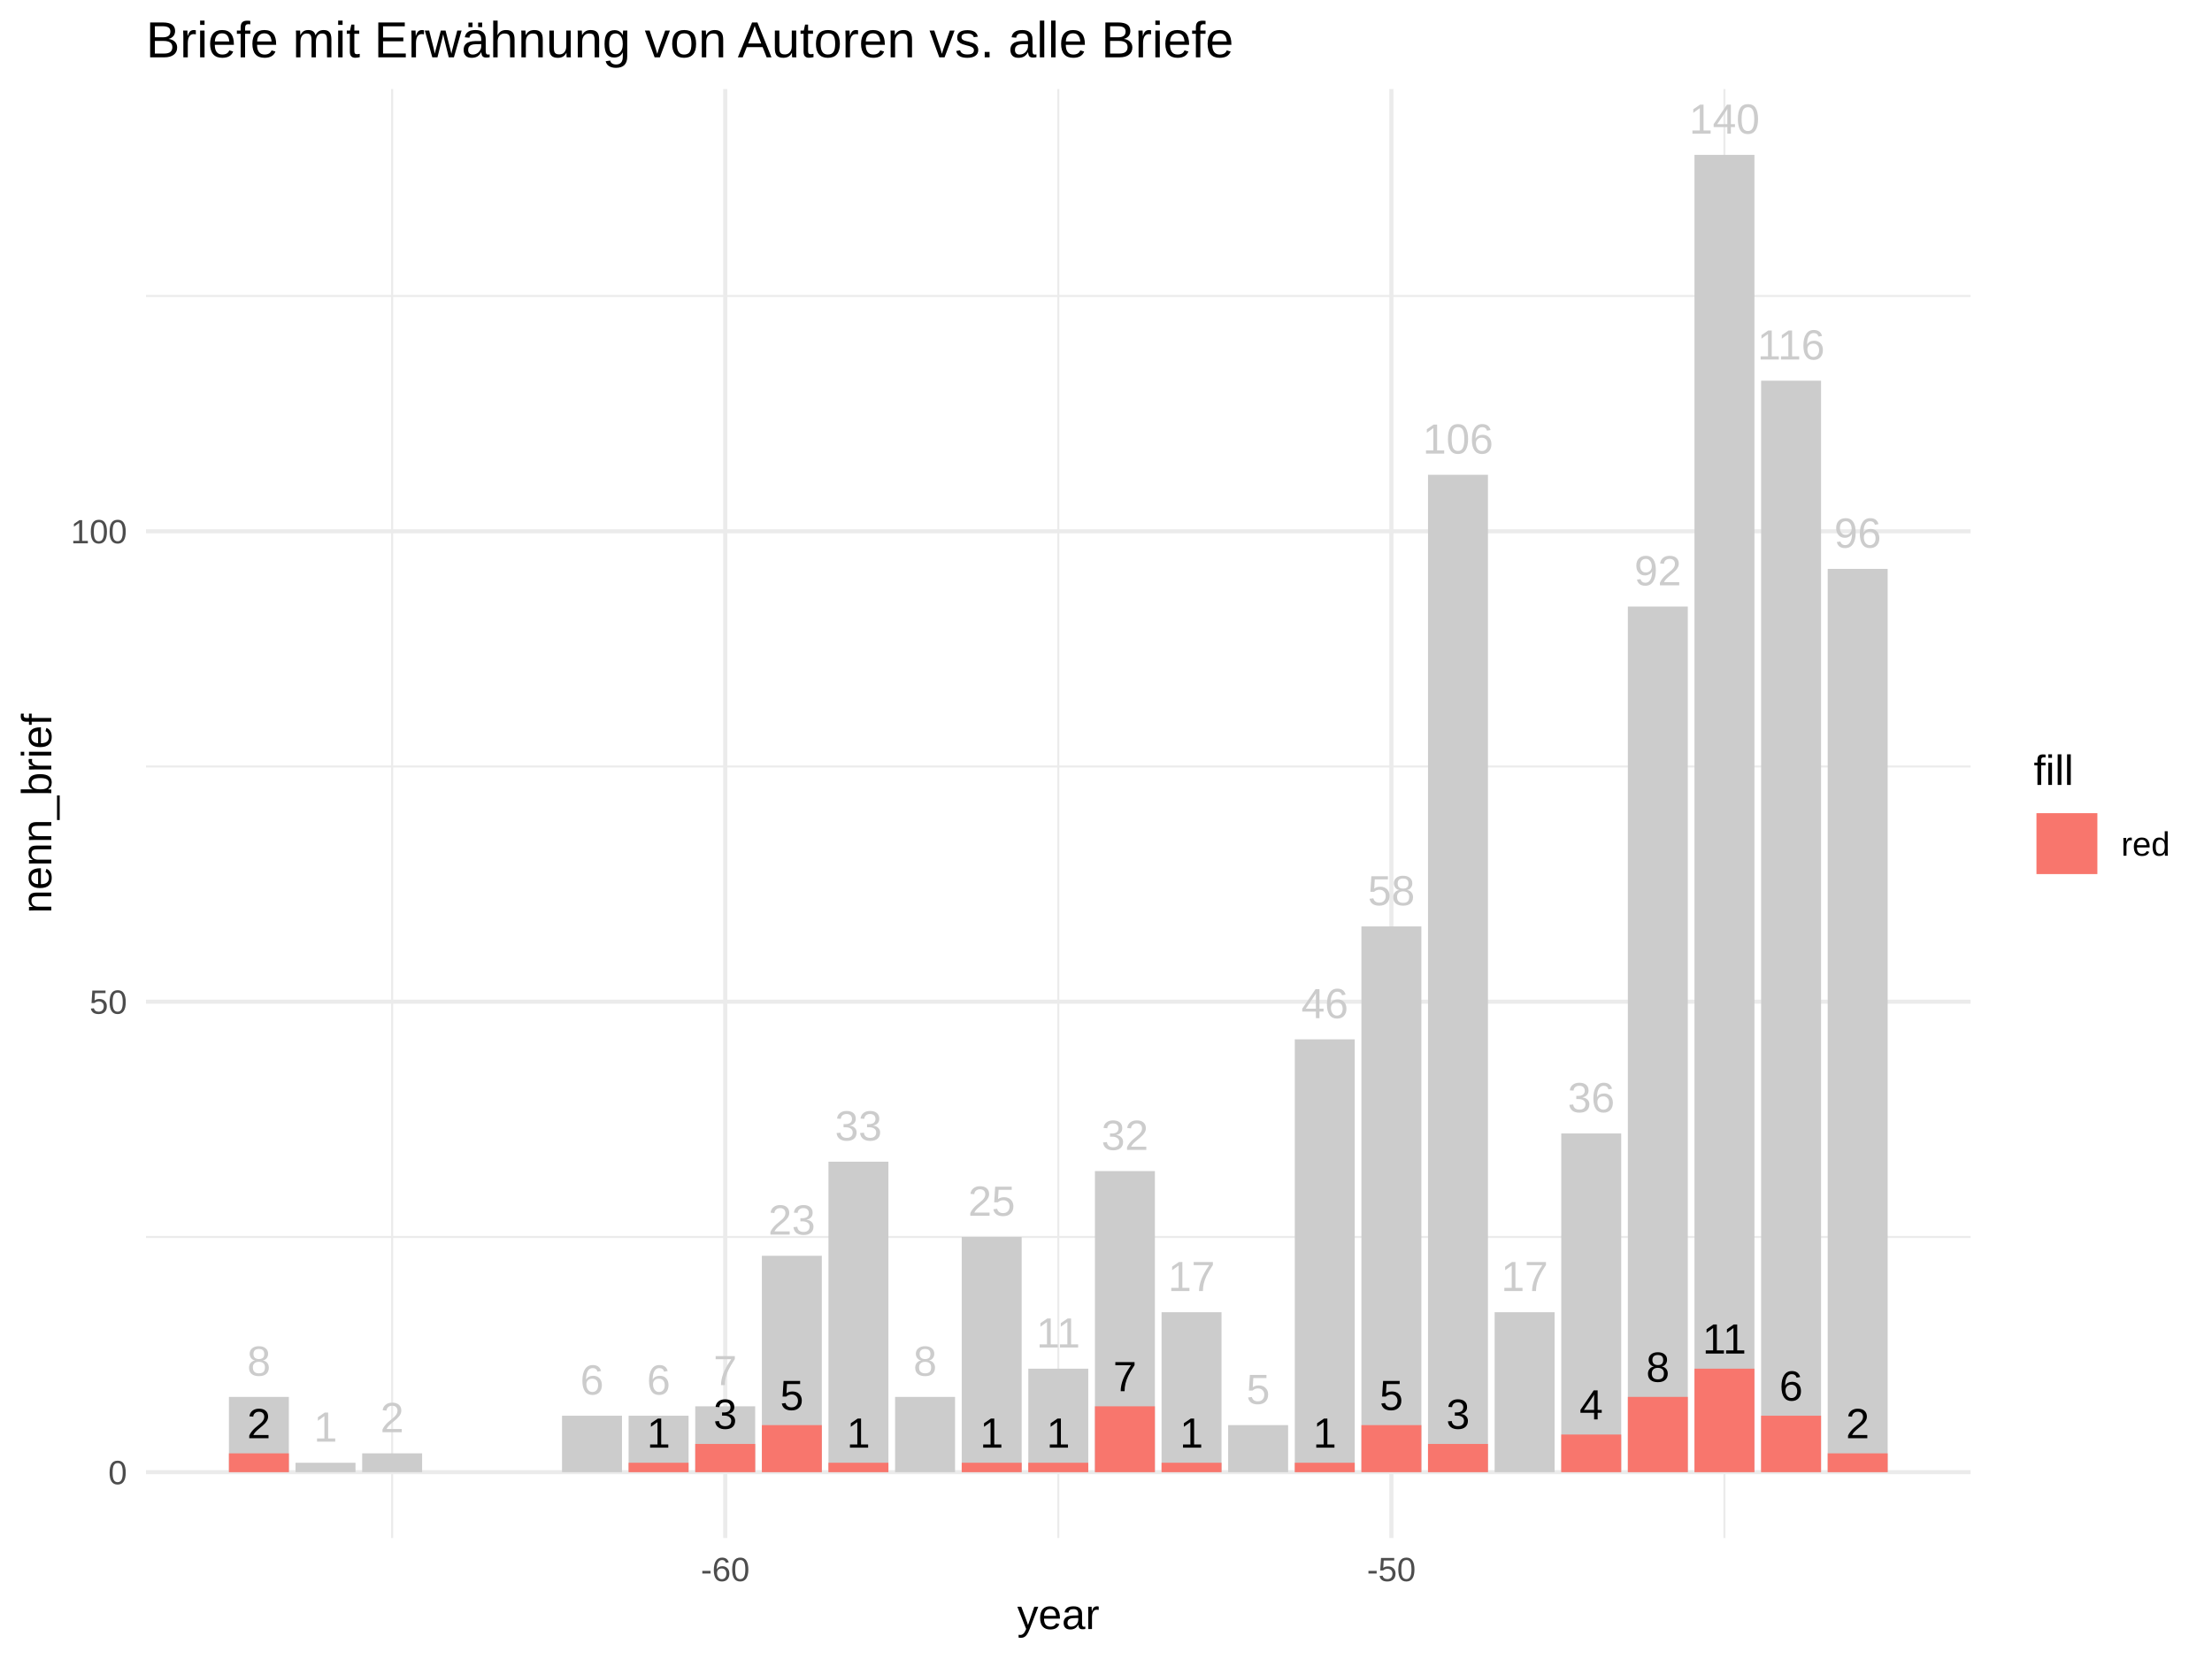
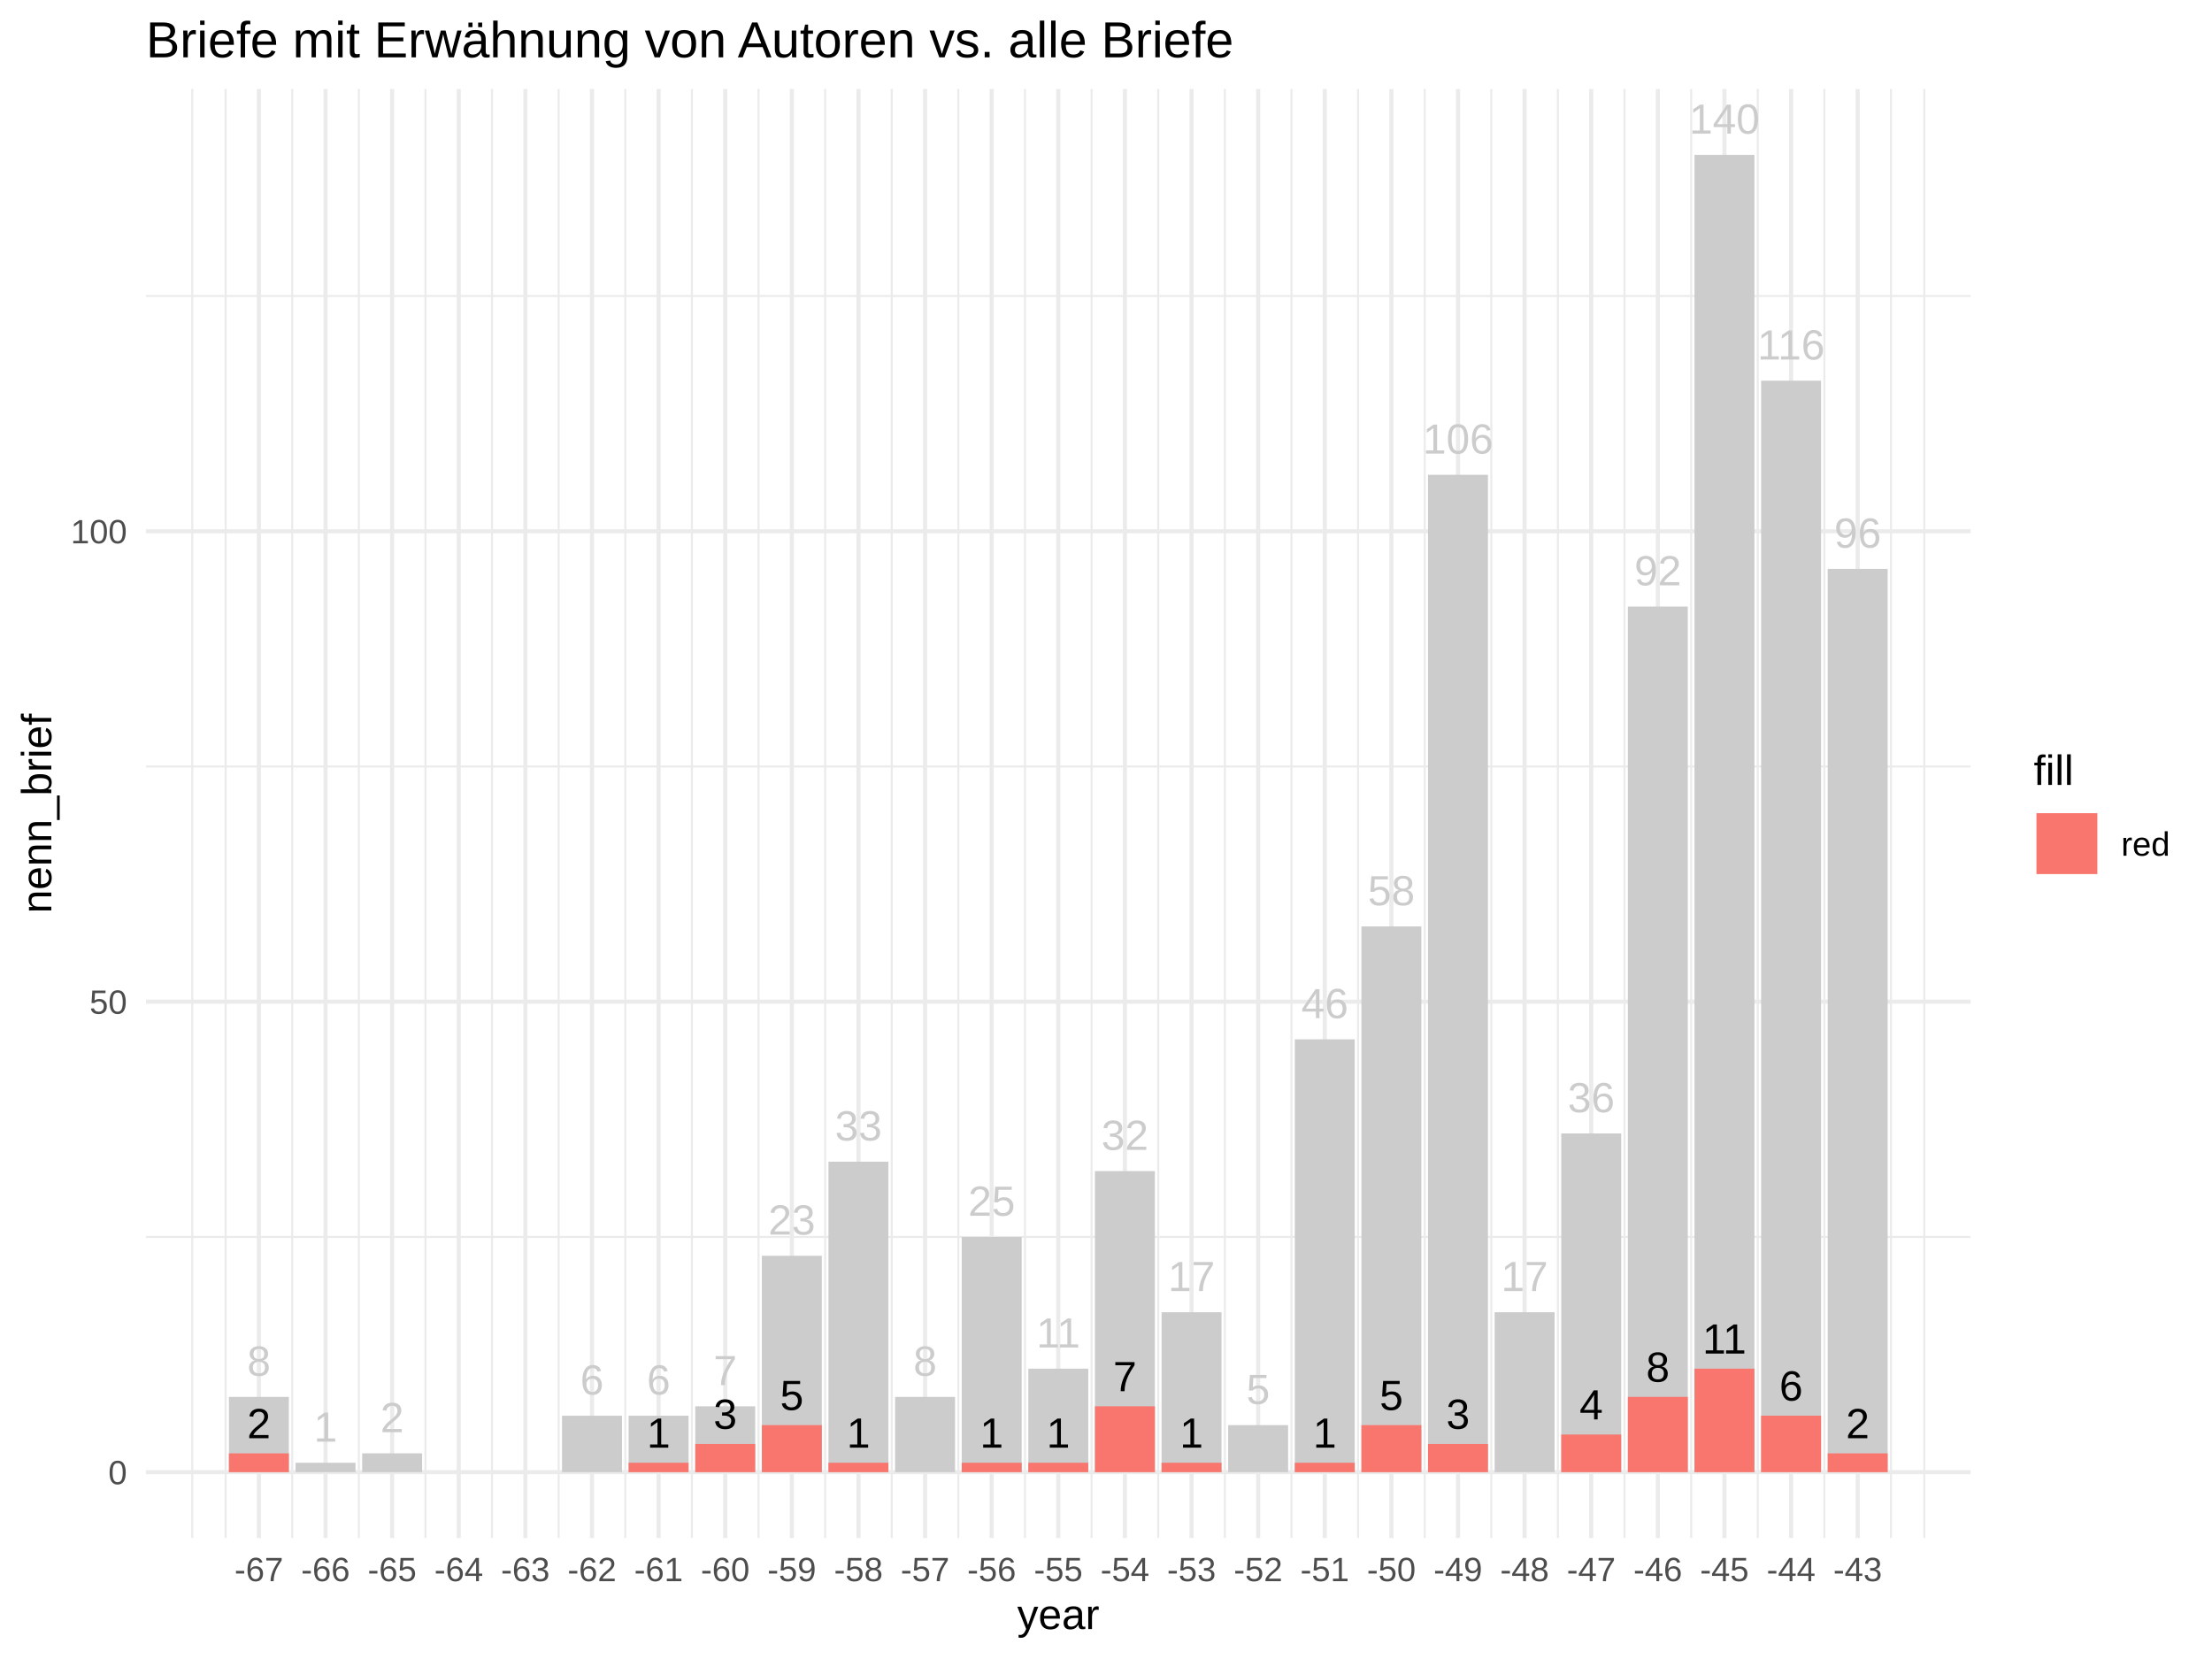
<svg xmlns="http://www.w3.org/2000/svg" width="576.00pt" height="432.00pt" viewBox="0 0 576.00 432.00">
  <g class="svglite">
    <defs>
      <style type="text/css">
    .svglite line, .svglite polyline, .svglite polygon, .svglite path, .svglite rect, .svglite circle {
      fill: none;
      stroke: #000000;
      stroke-linecap: round;
      stroke-linejoin: round;
      stroke-miterlimit: 10.00;
    }
    .svglite text {
      white-space: pre;
    }
    .svglite g.glyphgroup path {
      fill: inherit;
      stroke: none;
    }
  </style>
    </defs>
    <rect width="100%" height="100%" style="stroke: none; fill: #FFFFFF;" />
    <defs>
      <clipPath id="cpMC4wMHw1NzYuMDB8MC4wMHw0MzIuMDA=">
        <rect x="0.00" y="0.00" width="576.00" height="432.00" />
      </clipPath>
    </defs>
    <g clip-path="url(#cpMC4wMHw1NzYuMDB8MC4wMHw0MzIuMDA=)">
      <rect x="0.00" y="0" width="576.00" height="432.00" style="stroke-width: 1.07; stroke: none; fill: #FFFFFF;" />
    </g>
    <defs>
      <clipPath id="cpMzguMDJ8NTEzLjE0fDIzLjE4fDQwMC41MA==">
        <rect x="38.02" y="23.18" width="475.12" height="377.33" />
      </clipPath>
    </defs>
    <g clip-path="url(#cpMzguMDJ8NTEzLjE0fDIzLjE4fDQwMC41MA==)">
      <polyline points="38.02,322.10 513.14,322.10 " style="stroke-width: 0.53; stroke: #EBEBEB; stroke-linecap: butt;" />
      <polyline points="38.02,199.59 513.14,199.59 " style="stroke-width: 0.53; stroke: #EBEBEB; stroke-linecap: butt;" />
      <polyline points="38.02,77.08 513.14,77.08 " style="stroke-width: 0.53; stroke: #EBEBEB; stroke-linecap: butt;" />
-       <polyline points="102.11,400.50 102.11,23.18 " style="stroke-width: 0.53; stroke: #EBEBEB; stroke-linecap: butt;" />
-       <polyline points="275.58,400.50 275.58,23.18 " style="stroke-width: 0.53; stroke: #EBEBEB; stroke-linecap: butt;" />
-       <polyline points="449.04,400.50 449.04,23.18 " style="stroke-width: 0.53; stroke: #EBEBEB; stroke-linecap: butt;" />
+       <polyline points="50.07,400.50 50.07,23.18 " style="stroke-width: 0.53; stroke: #EBEBEB; stroke-linecap: butt;" />
+       <polyline points="58.75,400.50 58.75,23.18 " style="stroke-width: 0.53; stroke: #EBEBEB; stroke-linecap: butt;" />
+       <polyline points="76.09,400.50 76.09,23.18 " style="stroke-width: 0.53; stroke: #EBEBEB; stroke-linecap: butt;" />
+       <polyline points="93.44,400.50 93.44,23.18 " style="stroke-width: 0.53; stroke: #EBEBEB; stroke-linecap: butt;" />
+       <polyline points="110.79,400.50 110.79,23.18 " style="stroke-width: 0.53; stroke: #EBEBEB; stroke-linecap: butt;" />
+       <polyline points="128.13,400.50 128.13,23.18 " style="stroke-width: 0.53; stroke: #EBEBEB; stroke-linecap: butt;" />
+       <polyline points="145.48,400.50 145.48,23.18 " style="stroke-width: 0.53; stroke: #EBEBEB; stroke-linecap: butt;" />
+       <polyline points="162.83,400.50 162.83,23.18 " style="stroke-width: 0.53; stroke: #EBEBEB; stroke-linecap: butt;" />
+       <polyline points="180.17,400.50 180.17,23.18 " style="stroke-width: 0.53; stroke: #EBEBEB; stroke-linecap: butt;" />
+       <polyline points="197.52,400.50 197.52,23.18 " style="stroke-width: 0.53; stroke: #EBEBEB; stroke-linecap: butt;" />
+       <polyline points="214.87,400.50 214.87,23.18 " style="stroke-width: 0.53; stroke: #EBEBEB; stroke-linecap: butt;" />
+       <polyline points="232.21,400.50 232.21,23.18 " style="stroke-width: 0.53; stroke: #EBEBEB; stroke-linecap: butt;" />
+       <polyline points="249.56,400.50 249.56,23.18 " style="stroke-width: 0.53; stroke: #EBEBEB; stroke-linecap: butt;" />
+       <polyline points="266.91,400.50 266.91,23.18 " style="stroke-width: 0.53; stroke: #EBEBEB; stroke-linecap: butt;" />
+       <polyline points="284.25,400.50 284.25,23.18 " style="stroke-width: 0.53; stroke: #EBEBEB; stroke-linecap: butt;" />
+       <polyline points="301.60,400.50 301.60,23.18 " style="stroke-width: 0.53; stroke: #EBEBEB; stroke-linecap: butt;" />
+       <polyline points="318.95,400.50 318.95,23.18 " style="stroke-width: 0.53; stroke: #EBEBEB; stroke-linecap: butt;" />
+       <polyline points="336.29,400.50 336.29,23.18 " style="stroke-width: 0.53; stroke: #EBEBEB; stroke-linecap: butt;" />
+       <polyline points="353.64,400.50 353.64,23.18 " style="stroke-width: 0.53; stroke: #EBEBEB; stroke-linecap: butt;" />
+       <polyline points="370.99,400.50 370.99,23.18 " style="stroke-width: 0.53; stroke: #EBEBEB; stroke-linecap: butt;" />
+       <polyline points="388.33,400.50 388.33,23.18 " style="stroke-width: 0.53; stroke: #EBEBEB; stroke-linecap: butt;" />
+       <polyline points="405.68,400.50 405.68,23.18 " style="stroke-width: 0.53; stroke: #EBEBEB; stroke-linecap: butt;" />
+       <polyline points="423.02,400.50 423.02,23.18 " style="stroke-width: 0.53; stroke: #EBEBEB; stroke-linecap: butt;" />
+       <polyline points="440.37,400.50 440.37,23.18 " style="stroke-width: 0.53; stroke: #EBEBEB; stroke-linecap: butt;" />
+       <polyline points="457.72,400.50 457.72,23.18 " style="stroke-width: 0.53; stroke: #EBEBEB; stroke-linecap: butt;" />
+       <polyline points="475.06,400.50 475.06,23.18 " style="stroke-width: 0.53; stroke: #EBEBEB; stroke-linecap: butt;" />
+       <polyline points="492.41,400.50 492.41,23.18 " style="stroke-width: 0.53; stroke: #EBEBEB; stroke-linecap: butt;" />
+       <polyline points="501.08,400.50 501.08,23.18 " style="stroke-width: 0.53; stroke: #EBEBEB; stroke-linecap: butt;" />
      <polyline points="38.02,383.35 513.14,383.35 " style="stroke-width: 1.07; stroke: #EBEBEB; stroke-linecap: butt;" />
      <polyline points="38.02,260.84 513.14,260.84 " style="stroke-width: 1.07; stroke: #EBEBEB; stroke-linecap: butt;" />
      <polyline points="38.02,138.34 513.14,138.34 " style="stroke-width: 1.07; stroke: #EBEBEB; stroke-linecap: butt;" />
+       <polyline points="67.42,400.50 67.42,23.18 " style="stroke-width: 1.07; stroke: #EBEBEB; stroke-linecap: butt;" />
+       <polyline points="84.77,400.50 84.77,23.18 " style="stroke-width: 1.07; stroke: #EBEBEB; stroke-linecap: butt;" />
+       <polyline points="102.11,400.50 102.11,23.18 " style="stroke-width: 1.07; stroke: #EBEBEB; stroke-linecap: butt;" />
+       <polyline points="119.46,400.50 119.46,23.18 " style="stroke-width: 1.07; stroke: #EBEBEB; stroke-linecap: butt;" />
+       <polyline points="136.81,400.50 136.81,23.18 " style="stroke-width: 1.07; stroke: #EBEBEB; stroke-linecap: butt;" />
+       <polyline points="154.15,400.50 154.15,23.18 " style="stroke-width: 1.07; stroke: #EBEBEB; stroke-linecap: butt;" />
+       <polyline points="171.50,400.50 171.50,23.18 " style="stroke-width: 1.07; stroke: #EBEBEB; stroke-linecap: butt;" />
      <polyline points="188.85,400.50 188.85,23.18 " style="stroke-width: 1.07; stroke: #EBEBEB; stroke-linecap: butt;" />
+       <polyline points="206.19,400.50 206.19,23.18 " style="stroke-width: 1.07; stroke: #EBEBEB; stroke-linecap: butt;" />
+       <polyline points="223.54,400.50 223.54,23.18 " style="stroke-width: 1.07; stroke: #EBEBEB; stroke-linecap: butt;" />
+       <polyline points="240.89,400.50 240.89,23.18 " style="stroke-width: 1.07; stroke: #EBEBEB; stroke-linecap: butt;" />
+       <polyline points="258.23,400.50 258.23,23.18 " style="stroke-width: 1.07; stroke: #EBEBEB; stroke-linecap: butt;" />
+       <polyline points="275.58,400.50 275.58,23.18 " style="stroke-width: 1.07; stroke: #EBEBEB; stroke-linecap: butt;" />
+       <polyline points="292.93,400.50 292.93,23.18 " style="stroke-width: 1.07; stroke: #EBEBEB; stroke-linecap: butt;" />
+       <polyline points="310.27,400.50 310.27,23.18 " style="stroke-width: 1.07; stroke: #EBEBEB; stroke-linecap: butt;" />
+       <polyline points="327.62,400.50 327.62,23.18 " style="stroke-width: 1.07; stroke: #EBEBEB; stroke-linecap: butt;" />
+       <polyline points="344.97,400.50 344.97,23.18 " style="stroke-width: 1.07; stroke: #EBEBEB; stroke-linecap: butt;" />
      <polyline points="362.31,400.50 362.31,23.18 " style="stroke-width: 1.07; stroke: #EBEBEB; stroke-linecap: butt;" />
+       <polyline points="379.66,400.50 379.66,23.18 " style="stroke-width: 1.07; stroke: #EBEBEB; stroke-linecap: butt;" />
+       <polyline points="397.00,400.50 397.00,23.18 " style="stroke-width: 1.07; stroke: #EBEBEB; stroke-linecap: butt;" />
+       <polyline points="414.35,400.50 414.35,23.18 " style="stroke-width: 1.07; stroke: #EBEBEB; stroke-linecap: butt;" />
+       <polyline points="431.70,400.50 431.70,23.18 " style="stroke-width: 1.07; stroke: #EBEBEB; stroke-linecap: butt;" />
+       <polyline points="449.04,400.50 449.04,23.18 " style="stroke-width: 1.07; stroke: #EBEBEB; stroke-linecap: butt;" />
+       <polyline points="466.39,400.50 466.39,23.18 " style="stroke-width: 1.07; stroke: #EBEBEB; stroke-linecap: butt;" />
+       <polyline points="483.74,400.50 483.74,23.18 " style="stroke-width: 1.07; stroke: #EBEBEB; stroke-linecap: butt;" />
      <rect x="59.61" y="363.75" width="15.61" height="19.60" style="stroke-width: 1.07; stroke: none; stroke-linecap: butt; stroke-linejoin: miter; fill: #CCCCCC;" />
      <rect x="76.96" y="380.90" width="15.61" height="2.45" style="stroke-width: 1.07; stroke: none; stroke-linecap: butt; stroke-linejoin: miter; fill: #CCCCCC;" />
      <rect x="94.31" y="378.45" width="15.61" height="4.90" style="stroke-width: 1.07; stroke: none; stroke-linecap: butt; stroke-linejoin: miter; fill: #CCCCCC;" />
      <rect x="146.35" y="368.65" width="15.61" height="14.70" style="stroke-width: 1.07; stroke: none; stroke-linecap: butt; stroke-linejoin: miter; fill: #CCCCCC;" />
      <rect x="163.69" y="368.65" width="15.61" height="14.70" style="stroke-width: 1.07; stroke: none; stroke-linecap: butt; stroke-linejoin: miter; fill: #CCCCCC;" />
      <rect x="181.04" y="366.20" width="15.61" height="17.15" style="stroke-width: 1.07; stroke: none; stroke-linecap: butt; stroke-linejoin: miter; fill: #CCCCCC;" />
      <rect x="198.39" y="327.00" width="15.61" height="56.35" style="stroke-width: 1.07; stroke: none; stroke-linecap: butt; stroke-linejoin: miter; fill: #CCCCCC;" />
      <rect x="215.73" y="302.50" width="15.61" height="80.86" style="stroke-width: 1.07; stroke: none; stroke-linecap: butt; stroke-linejoin: miter; fill: #CCCCCC;" />
      <rect x="233.08" y="363.75" width="15.61" height="19.60" style="stroke-width: 1.07; stroke: none; stroke-linecap: butt; stroke-linejoin: miter; fill: #CCCCCC;" />
      <rect x="250.43" y="322.10" width="15.61" height="61.25" style="stroke-width: 1.07; stroke: none; stroke-linecap: butt; stroke-linejoin: miter; fill: #CCCCCC;" />
      <rect x="267.77" y="356.40" width="15.61" height="26.95" style="stroke-width: 1.07; stroke: none; stroke-linecap: butt; stroke-linejoin: miter; fill: #CCCCCC;" />
      <rect x="285.12" y="304.95" width="15.61" height="78.41" style="stroke-width: 1.07; stroke: none; stroke-linecap: butt; stroke-linejoin: miter; fill: #CCCCCC;" />
      <rect x="302.47" y="341.70" width="15.61" height="41.65" style="stroke-width: 1.07; stroke: none; stroke-linecap: butt; stroke-linejoin: miter; fill: #CCCCCC;" />
      <rect x="319.81" y="371.10" width="15.61" height="12.25" style="stroke-width: 1.07; stroke: none; stroke-linecap: butt; stroke-linejoin: miter; fill: #CCCCCC;" />
      <rect x="337.16" y="270.64" width="15.61" height="112.71" style="stroke-width: 1.07; stroke: none; stroke-linecap: butt; stroke-linejoin: miter; fill: #CCCCCC;" />
      <rect x="354.51" y="241.24" width="15.61" height="142.11" style="stroke-width: 1.07; stroke: none; stroke-linecap: butt; stroke-linejoin: miter; fill: #CCCCCC;" />
      <rect x="371.85" y="123.63" width="15.61" height="259.72" style="stroke-width: 1.07; stroke: none; stroke-linecap: butt; stroke-linejoin: miter; fill: #CCCCCC;" />
      <rect x="389.20" y="341.70" width="15.61" height="41.65" style="stroke-width: 1.07; stroke: none; stroke-linecap: butt; stroke-linejoin: miter; fill: #CCCCCC;" />
      <rect x="406.55" y="295.15" width="15.61" height="88.21" style="stroke-width: 1.07; stroke: none; stroke-linecap: butt; stroke-linejoin: miter; fill: #CCCCCC;" />
      <rect x="423.89" y="157.94" width="15.61" height="225.42" style="stroke-width: 1.07; stroke: none; stroke-linecap: butt; stroke-linejoin: miter; fill: #CCCCCC;" />
      <rect x="441.24" y="40.33" width="15.61" height="343.02" style="stroke-width: 1.07; stroke: none; stroke-linecap: butt; stroke-linejoin: miter; fill: #CCCCCC;" />
      <rect x="458.59" y="99.13" width="15.61" height="284.22" style="stroke-width: 1.07; stroke: none; stroke-linecap: butt; stroke-linejoin: miter; fill: #CCCCCC;" />
      <rect x="475.93" y="148.14" width="15.61" height="235.22" style="stroke-width: 1.07; stroke: none; stroke-linecap: butt; stroke-linejoin: miter; fill: #CCCCCC;" />
      <rect x="59.61" y="378.45" width="15.61" height="4.90" style="stroke-width: 1.07; stroke: none; stroke-linecap: butt; stroke-linejoin: miter; fill: #F8766D;" />
      <rect x="163.69" y="380.90" width="15.61" height="2.45" style="stroke-width: 1.07; stroke: none; stroke-linecap: butt; stroke-linejoin: miter; fill: #F8766D;" />
      <rect x="181.04" y="376.00" width="15.61" height="7.35" style="stroke-width: 1.07; stroke: none; stroke-linecap: butt; stroke-linejoin: miter; fill: #F8766D;" />
      <rect x="198.39" y="371.10" width="15.61" height="12.25" style="stroke-width: 1.07; stroke: none; stroke-linecap: butt; stroke-linejoin: miter; fill: #F8766D;" />
      <rect x="215.73" y="380.90" width="15.61" height="2.45" style="stroke-width: 1.07; stroke: none; stroke-linecap: butt; stroke-linejoin: miter; fill: #F8766D;" />
      <rect x="250.43" y="380.90" width="15.61" height="2.45" style="stroke-width: 1.07; stroke: none; stroke-linecap: butt; stroke-linejoin: miter; fill: #F8766D;" />
      <rect x="267.77" y="380.90" width="15.61" height="2.45" style="stroke-width: 1.07; stroke: none; stroke-linecap: butt; stroke-linejoin: miter; fill: #F8766D;" />
      <rect x="285.12" y="366.20" width="15.61" height="17.15" style="stroke-width: 1.07; stroke: none; stroke-linecap: butt; stroke-linejoin: miter; fill: #F8766D;" />
      <rect x="302.47" y="380.90" width="15.61" height="2.45" style="stroke-width: 1.07; stroke: none; stroke-linecap: butt; stroke-linejoin: miter; fill: #F8766D;" />
      <rect x="337.16" y="380.90" width="15.61" height="2.45" style="stroke-width: 1.07; stroke: none; stroke-linecap: butt; stroke-linejoin: miter; fill: #F8766D;" />
      <rect x="354.51" y="371.10" width="15.61" height="12.25" style="stroke-width: 1.07; stroke: none; stroke-linecap: butt; stroke-linejoin: miter; fill: #F8766D;" />
      <rect x="371.85" y="376.00" width="15.61" height="7.35" style="stroke-width: 1.07; stroke: none; stroke-linecap: butt; stroke-linejoin: miter; fill: #F8766D;" />
      <rect x="406.55" y="373.55" width="15.61" height="9.80" style="stroke-width: 1.07; stroke: none; stroke-linecap: butt; stroke-linejoin: miter; fill: #F8766D;" />
      <rect x="423.89" y="363.75" width="15.61" height="19.60" style="stroke-width: 1.07; stroke: none; stroke-linecap: butt; stroke-linejoin: miter; fill: #F8766D;" />
      <rect x="441.24" y="356.40" width="15.61" height="26.95" style="stroke-width: 1.07; stroke: none; stroke-linecap: butt; stroke-linejoin: miter; fill: #F8766D;" />
      <rect x="458.59" y="368.65" width="15.61" height="14.70" style="stroke-width: 1.07; stroke: none; stroke-linecap: butt; stroke-linejoin: miter; fill: #F8766D;" />
      <rect x="475.93" y="378.45" width="15.61" height="4.90" style="stroke-width: 1.07; stroke: none; stroke-linecap: butt; stroke-linejoin: miter; fill: #F8766D;" />
      <text x="67.42" y="374.51" text-anchor="middle" style="font-size: 11.00px; font-family: &quot;Arial&quot;;" textLength="6.12px" lengthAdjust="spacingAndGlyphs">2</text>
      <text x="171.50" y="376.96" text-anchor="middle" style="font-size: 11.00px; font-family: &quot;Arial&quot;;" textLength="6.12px" lengthAdjust="spacingAndGlyphs">1</text>
      <text x="188.85" y="372.06" text-anchor="middle" style="font-size: 11.00px; font-family: &quot;Arial&quot;;" textLength="6.12px" lengthAdjust="spacingAndGlyphs">3</text>
      <text x="206.19" y="367.16" text-anchor="middle" style="font-size: 11.00px; font-family: &quot;Arial&quot;;" textLength="6.12px" lengthAdjust="spacingAndGlyphs">5</text>
      <text x="223.54" y="376.96" text-anchor="middle" style="font-size: 11.00px; font-family: &quot;Arial&quot;;" textLength="6.12px" lengthAdjust="spacingAndGlyphs">1</text>
      <text x="258.23" y="376.96" text-anchor="middle" style="font-size: 11.00px; font-family: &quot;Arial&quot;;" textLength="6.12px" lengthAdjust="spacingAndGlyphs">1</text>
      <text x="275.58" y="376.96" text-anchor="middle" style="font-size: 11.00px; font-family: &quot;Arial&quot;;" textLength="6.12px" lengthAdjust="spacingAndGlyphs">1</text>
      <text x="292.93" y="362.26" text-anchor="middle" style="font-size: 11.00px; font-family: &quot;Arial&quot;;" textLength="6.12px" lengthAdjust="spacingAndGlyphs">7</text>
      <text x="310.27" y="376.96" text-anchor="middle" style="font-size: 11.00px; font-family: &quot;Arial&quot;;" textLength="6.12px" lengthAdjust="spacingAndGlyphs">1</text>
      <text x="344.97" y="376.96" text-anchor="middle" style="font-size: 11.00px; font-family: &quot;Arial&quot;;" textLength="6.12px" lengthAdjust="spacingAndGlyphs">1</text>
      <text x="362.31" y="367.16" text-anchor="middle" style="font-size: 11.00px; font-family: &quot;Arial&quot;;" textLength="6.12px" lengthAdjust="spacingAndGlyphs">5</text>
      <text x="379.66" y="372.06" text-anchor="middle" style="font-size: 11.00px; font-family: &quot;Arial&quot;;" textLength="6.12px" lengthAdjust="spacingAndGlyphs">3</text>
      <text x="414.35" y="369.61" text-anchor="middle" style="font-size: 11.00px; font-family: &quot;Arial&quot;;" textLength="6.12px" lengthAdjust="spacingAndGlyphs">4</text>
      <text x="431.70" y="359.81" text-anchor="middle" style="font-size: 11.00px; font-family: &quot;Arial&quot;;" textLength="6.12px" lengthAdjust="spacingAndGlyphs">8</text>
      <text x="449.04" y="352.46" text-anchor="middle" style="font-size: 11.00px; font-family: &quot;Arial&quot;;" textLength="11.44px" lengthAdjust="spacingAndGlyphs">11</text>
      <text x="466.39" y="364.71" text-anchor="middle" style="font-size: 11.00px; font-family: &quot;Arial&quot;;" textLength="6.12px" lengthAdjust="spacingAndGlyphs">6</text>
      <text x="483.74" y="374.51" text-anchor="middle" style="font-size: 11.00px; font-family: &quot;Arial&quot;;" textLength="6.12px" lengthAdjust="spacingAndGlyphs">2</text>
      <text x="67.42" y="358.24" text-anchor="middle" style="font-size: 11.00px;fill: #CCCCCC; font-family: &quot;Arial&quot;;" textLength="6.12px" lengthAdjust="spacingAndGlyphs">8</text>
      <text x="84.77" y="375.39" text-anchor="middle" style="font-size: 11.00px;fill: #CCCCCC; font-family: &quot;Arial&quot;;" textLength="6.12px" lengthAdjust="spacingAndGlyphs">1</text>
      <text x="102.11" y="372.94" text-anchor="middle" style="font-size: 11.00px;fill: #CCCCCC; font-family: &quot;Arial&quot;;" textLength="6.12px" lengthAdjust="spacingAndGlyphs">2</text>
      <text x="154.15" y="363.14" text-anchor="middle" style="font-size: 11.00px;fill: #CCCCCC; font-family: &quot;Arial&quot;;" textLength="6.12px" lengthAdjust="spacingAndGlyphs">6</text>
      <text x="171.50" y="363.14" text-anchor="middle" style="font-size: 11.00px;fill: #CCCCCC; font-family: &quot;Arial&quot;;" textLength="6.12px" lengthAdjust="spacingAndGlyphs">6</text>
      <text x="188.85" y="360.69" text-anchor="middle" style="font-size: 11.00px;fill: #CCCCCC; font-family: &quot;Arial&quot;;" textLength="6.12px" lengthAdjust="spacingAndGlyphs">7</text>
      <text x="206.19" y="321.48" text-anchor="middle" style="font-size: 11.00px;fill: #CCCCCC; font-family: &quot;Arial&quot;;" textLength="12.25px" lengthAdjust="spacingAndGlyphs">23</text>
      <text x="223.54" y="296.98" text-anchor="middle" style="font-size: 11.00px;fill: #CCCCCC; font-family: &quot;Arial&quot;;" textLength="12.25px" lengthAdjust="spacingAndGlyphs">33</text>
      <text x="240.89" y="358.24" text-anchor="middle" style="font-size: 11.00px;fill: #CCCCCC; font-family: &quot;Arial&quot;;" textLength="6.12px" lengthAdjust="spacingAndGlyphs">8</text>
      <text x="258.23" y="316.58" text-anchor="middle" style="font-size: 11.00px;fill: #CCCCCC; font-family: &quot;Arial&quot;;" textLength="12.25px" lengthAdjust="spacingAndGlyphs">25</text>
      <text x="275.58" y="350.89" text-anchor="middle" style="font-size: 11.00px;fill: #CCCCCC; font-family: &quot;Arial&quot;;" textLength="11.44px" lengthAdjust="spacingAndGlyphs">11</text>
      <text x="292.93" y="299.43" text-anchor="middle" style="font-size: 11.00px;fill: #CCCCCC; font-family: &quot;Arial&quot;;" textLength="12.25px" lengthAdjust="spacingAndGlyphs">32</text>
      <text x="310.27" y="336.19" text-anchor="middle" style="font-size: 11.00px;fill: #CCCCCC; font-family: &quot;Arial&quot;;" textLength="12.25px" lengthAdjust="spacingAndGlyphs">17</text>
      <text x="327.62" y="365.59" text-anchor="middle" style="font-size: 11.00px;fill: #CCCCCC; font-family: &quot;Arial&quot;;" textLength="6.12px" lengthAdjust="spacingAndGlyphs">5</text>
      <text x="344.97" y="265.13" text-anchor="middle" style="font-size: 11.00px;fill: #CCCCCC; font-family: &quot;Arial&quot;;" textLength="12.25px" lengthAdjust="spacingAndGlyphs">46</text>
      <text x="362.31" y="235.73" text-anchor="middle" style="font-size: 11.00px;fill: #CCCCCC; font-family: &quot;Arial&quot;;" textLength="12.25px" lengthAdjust="spacingAndGlyphs">58</text>
      <text x="379.66" y="118.12" text-anchor="middle" style="font-size: 11.00px;fill: #CCCCCC; font-family: &quot;Arial&quot;;" textLength="18.38px" lengthAdjust="spacingAndGlyphs">106</text>
      <text x="397.00" y="336.19" text-anchor="middle" style="font-size: 11.00px;fill: #CCCCCC; font-family: &quot;Arial&quot;;" textLength="12.25px" lengthAdjust="spacingAndGlyphs">17</text>
      <text x="414.35" y="289.63" text-anchor="middle" style="font-size: 11.00px;fill: #CCCCCC; font-family: &quot;Arial&quot;;" textLength="12.25px" lengthAdjust="spacingAndGlyphs">36</text>
      <text x="431.70" y="152.42" text-anchor="middle" style="font-size: 11.00px;fill: #CCCCCC; font-family: &quot;Arial&quot;;" textLength="12.25px" lengthAdjust="spacingAndGlyphs">92</text>
      <text x="449.04" y="34.81" text-anchor="middle" style="font-size: 11.00px;fill: #CCCCCC; font-family: &quot;Arial&quot;;" textLength="18.38px" lengthAdjust="spacingAndGlyphs">140</text>
      <text x="466.39" y="93.62" text-anchor="middle" style="font-size: 11.00px;fill: #CCCCCC; font-family: &quot;Arial&quot;;" textLength="17.56px" lengthAdjust="spacingAndGlyphs">116</text>
      <text x="483.74" y="142.62" text-anchor="middle" style="font-size: 11.00px;fill: #CCCCCC; font-family: &quot;Arial&quot;;" textLength="12.25px" lengthAdjust="spacingAndGlyphs">96</text>
    </g>
    <g clip-path="url(#cpMC4wMHw1NzYuMDB8MC4wMHw0MzIuMDA=)">
      <text x="33.09" y="386.50" text-anchor="end" style="font-size: 8.80px;fill: #4D4D4D; font-family: &quot;Arial&quot;;" textLength="4.89px" lengthAdjust="spacingAndGlyphs">0</text>
      <text x="33.09" y="263.99" text-anchor="end" style="font-size: 8.80px;fill: #4D4D4D; font-family: &quot;Arial&quot;;" textLength="9.78px" lengthAdjust="spacingAndGlyphs">50</text>
      <text x="33.09" y="141.49" text-anchor="end" style="font-size: 8.80px;fill: #4D4D4D; font-family: &quot;Arial&quot;;" textLength="14.67px" lengthAdjust="spacingAndGlyphs">100</text>
+       <text x="67.42" y="411.74" text-anchor="middle" style="font-size: 8.80px;fill: #4D4D4D; font-family: &quot;Arial&quot;;" textLength="12.70px" lengthAdjust="spacingAndGlyphs">-67</text>
+       <text x="84.77" y="411.74" text-anchor="middle" style="font-size: 8.80px;fill: #4D4D4D; font-family: &quot;Arial&quot;;" textLength="12.70px" lengthAdjust="spacingAndGlyphs">-66</text>
+       <text x="102.11" y="411.74" text-anchor="middle" style="font-size: 8.80px;fill: #4D4D4D; font-family: &quot;Arial&quot;;" textLength="12.70px" lengthAdjust="spacingAndGlyphs">-65</text>
+       <text x="119.46" y="411.74" text-anchor="middle" style="font-size: 8.80px;fill: #4D4D4D; font-family: &quot;Arial&quot;;" textLength="12.70px" lengthAdjust="spacingAndGlyphs">-64</text>
+       <text x="136.81" y="411.74" text-anchor="middle" style="font-size: 8.80px;fill: #4D4D4D; font-family: &quot;Arial&quot;;" textLength="12.70px" lengthAdjust="spacingAndGlyphs">-63</text>
+       <text x="154.15" y="411.74" text-anchor="middle" style="font-size: 8.80px;fill: #4D4D4D; font-family: &quot;Arial&quot;;" textLength="12.70px" lengthAdjust="spacingAndGlyphs">-62</text>
+       <text x="171.50" y="411.74" text-anchor="middle" style="font-size: 8.80px;fill: #4D4D4D; font-family: &quot;Arial&quot;;" textLength="12.70px" lengthAdjust="spacingAndGlyphs">-61</text>
      <text x="188.85" y="411.74" text-anchor="middle" style="font-size: 8.80px;fill: #4D4D4D; font-family: &quot;Arial&quot;;" textLength="12.70px" lengthAdjust="spacingAndGlyphs">-60</text>
+       <text x="206.19" y="411.74" text-anchor="middle" style="font-size: 8.80px;fill: #4D4D4D; font-family: &quot;Arial&quot;;" textLength="12.70px" lengthAdjust="spacingAndGlyphs">-59</text>
+       <text x="223.54" y="411.74" text-anchor="middle" style="font-size: 8.80px;fill: #4D4D4D; font-family: &quot;Arial&quot;;" textLength="12.70px" lengthAdjust="spacingAndGlyphs">-58</text>
+       <text x="240.89" y="411.74" text-anchor="middle" style="font-size: 8.80px;fill: #4D4D4D; font-family: &quot;Arial&quot;;" textLength="12.70px" lengthAdjust="spacingAndGlyphs">-57</text>
+       <text x="258.23" y="411.74" text-anchor="middle" style="font-size: 8.80px;fill: #4D4D4D; font-family: &quot;Arial&quot;;" textLength="12.70px" lengthAdjust="spacingAndGlyphs">-56</text>
+       <text x="275.58" y="411.74" text-anchor="middle" style="font-size: 8.80px;fill: #4D4D4D; font-family: &quot;Arial&quot;;" textLength="12.70px" lengthAdjust="spacingAndGlyphs">-55</text>
+       <text x="292.93" y="411.74" text-anchor="middle" style="font-size: 8.80px;fill: #4D4D4D; font-family: &quot;Arial&quot;;" textLength="12.70px" lengthAdjust="spacingAndGlyphs">-54</text>
+       <text x="310.27" y="411.74" text-anchor="middle" style="font-size: 8.80px;fill: #4D4D4D; font-family: &quot;Arial&quot;;" textLength="12.70px" lengthAdjust="spacingAndGlyphs">-53</text>
+       <text x="327.62" y="411.74" text-anchor="middle" style="font-size: 8.80px;fill: #4D4D4D; font-family: &quot;Arial&quot;;" textLength="12.70px" lengthAdjust="spacingAndGlyphs">-52</text>
+       <text x="344.97" y="411.74" text-anchor="middle" style="font-size: 8.80px;fill: #4D4D4D; font-family: &quot;Arial&quot;;" textLength="12.70px" lengthAdjust="spacingAndGlyphs">-51</text>
      <text x="362.31" y="411.74" text-anchor="middle" style="font-size: 8.80px;fill: #4D4D4D; font-family: &quot;Arial&quot;;" textLength="12.70px" lengthAdjust="spacingAndGlyphs">-50</text>
+       <text x="379.66" y="411.74" text-anchor="middle" style="font-size: 8.80px;fill: #4D4D4D; font-family: &quot;Arial&quot;;" textLength="12.70px" lengthAdjust="spacingAndGlyphs">-49</text>
+       <text x="397.00" y="411.74" text-anchor="middle" style="font-size: 8.80px;fill: #4D4D4D; font-family: &quot;Arial&quot;;" textLength="12.70px" lengthAdjust="spacingAndGlyphs">-48</text>
+       <text x="414.35" y="411.74" text-anchor="middle" style="font-size: 8.80px;fill: #4D4D4D; font-family: &quot;Arial&quot;;" textLength="12.70px" lengthAdjust="spacingAndGlyphs">-47</text>
+       <text x="431.70" y="411.74" text-anchor="middle" style="font-size: 8.80px;fill: #4D4D4D; font-family: &quot;Arial&quot;;" textLength="12.70px" lengthAdjust="spacingAndGlyphs">-46</text>
+       <text x="449.04" y="411.74" text-anchor="middle" style="font-size: 8.80px;fill: #4D4D4D; font-family: &quot;Arial&quot;;" textLength="12.70px" lengthAdjust="spacingAndGlyphs">-45</text>
+       <text x="466.39" y="411.74" text-anchor="middle" style="font-size: 8.80px;fill: #4D4D4D; font-family: &quot;Arial&quot;;" textLength="12.70px" lengthAdjust="spacingAndGlyphs">-44</text>
+       <text x="483.74" y="411.74" text-anchor="middle" style="font-size: 8.80px;fill: #4D4D4D; font-family: &quot;Arial&quot;;" textLength="12.70px" lengthAdjust="spacingAndGlyphs">-43</text>
      <text x="275.58" y="424.20" text-anchor="middle" style="font-size: 11.00px; font-family: &quot;Arial&quot;;" textLength="21.41px" lengthAdjust="spacingAndGlyphs">year</text>
      <text transform="translate(13.36,211.84) rotate(-90)" text-anchor="middle" style="font-size: 11.00px; font-family: &quot;Arial&quot;;" textLength="52.03px" lengthAdjust="spacingAndGlyphs">nenn_brief</text>
      <text x="529.58" y="204.40" style="font-size: 11.00px; font-family: &quot;Arial&quot;;" textLength="10.38px" lengthAdjust="spacingAndGlyphs">fill</text>
      <rect x="530.29" y="211.75" width="15.86" height="15.86" style="stroke-width: 1.07; stroke: none; stroke-linecap: butt; stroke-linejoin: miter; fill: #F8766D;" />
      <text x="552.34" y="222.83" style="font-size: 8.80px; font-family: &quot;Arial&quot;;" textLength="12.70px" lengthAdjust="spacingAndGlyphs">red</text>
      <text x="38.02" y="14.93" style="font-size: 13.20px; font-family: &quot;Arial&quot;;" textLength="282.78px" lengthAdjust="spacingAndGlyphs">Briefe mit Erwähnung von Autoren vs. alle Briefe</text>
    </g>
  </g>
</svg>
